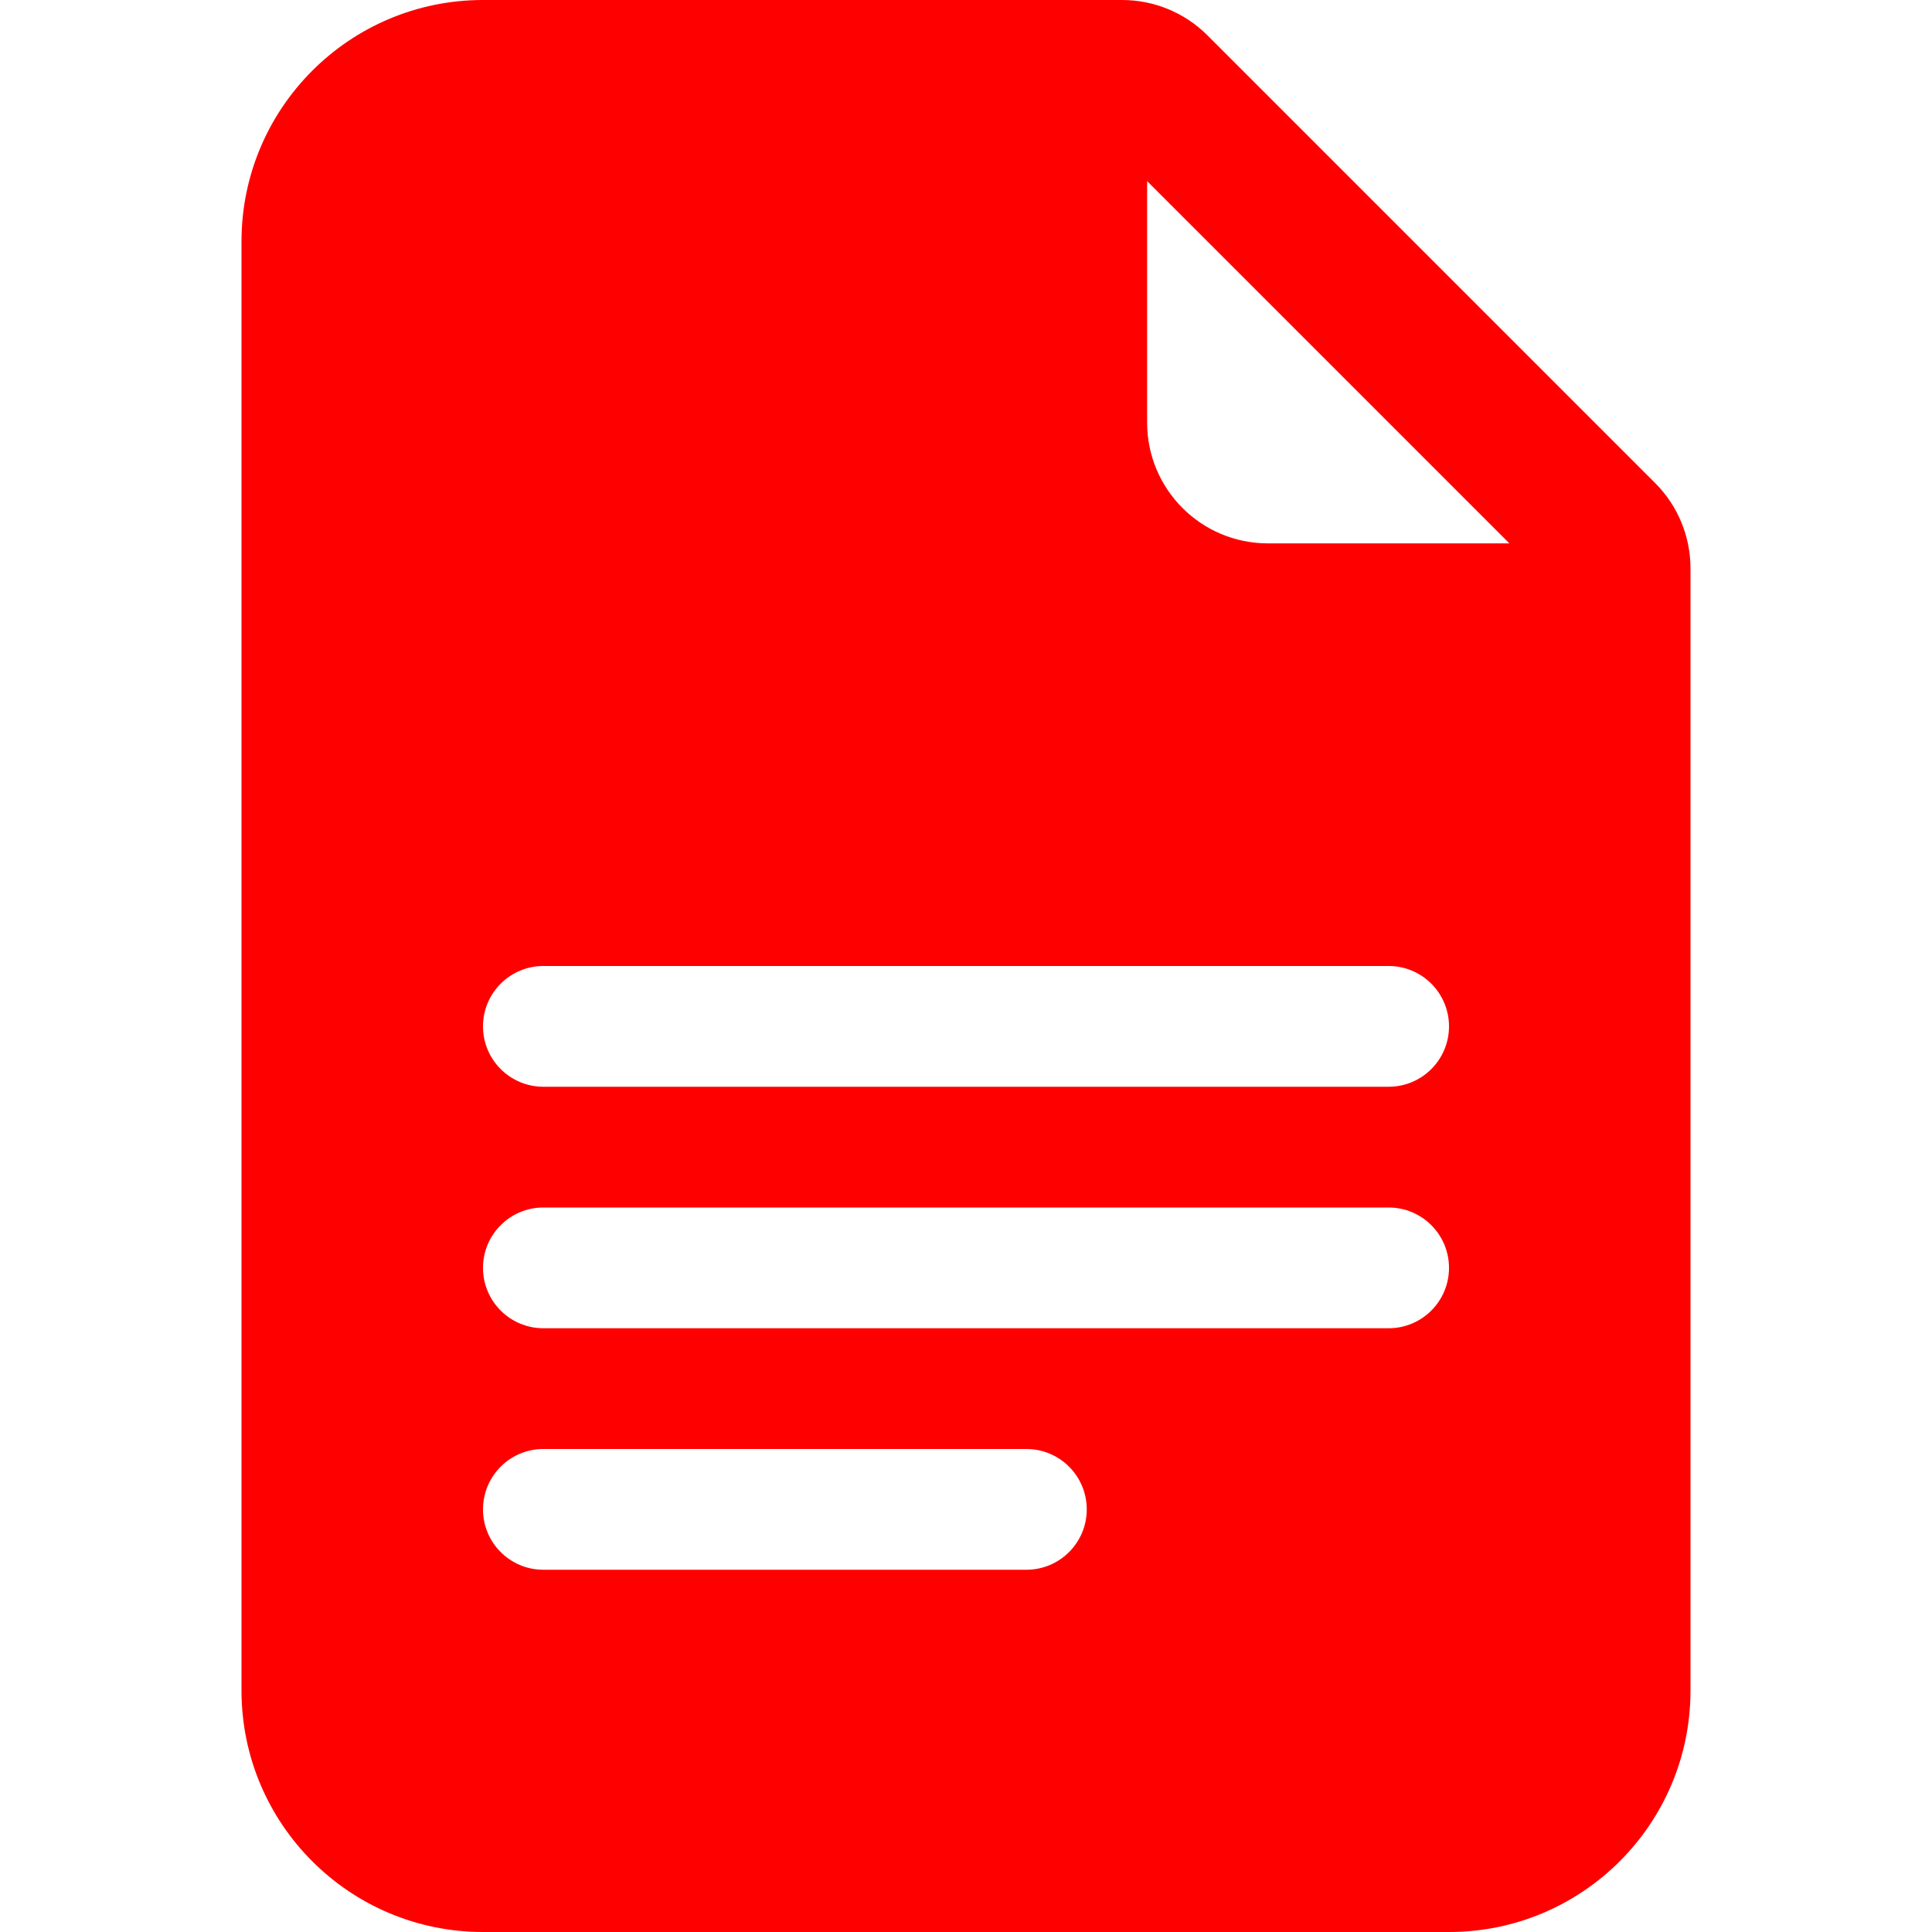
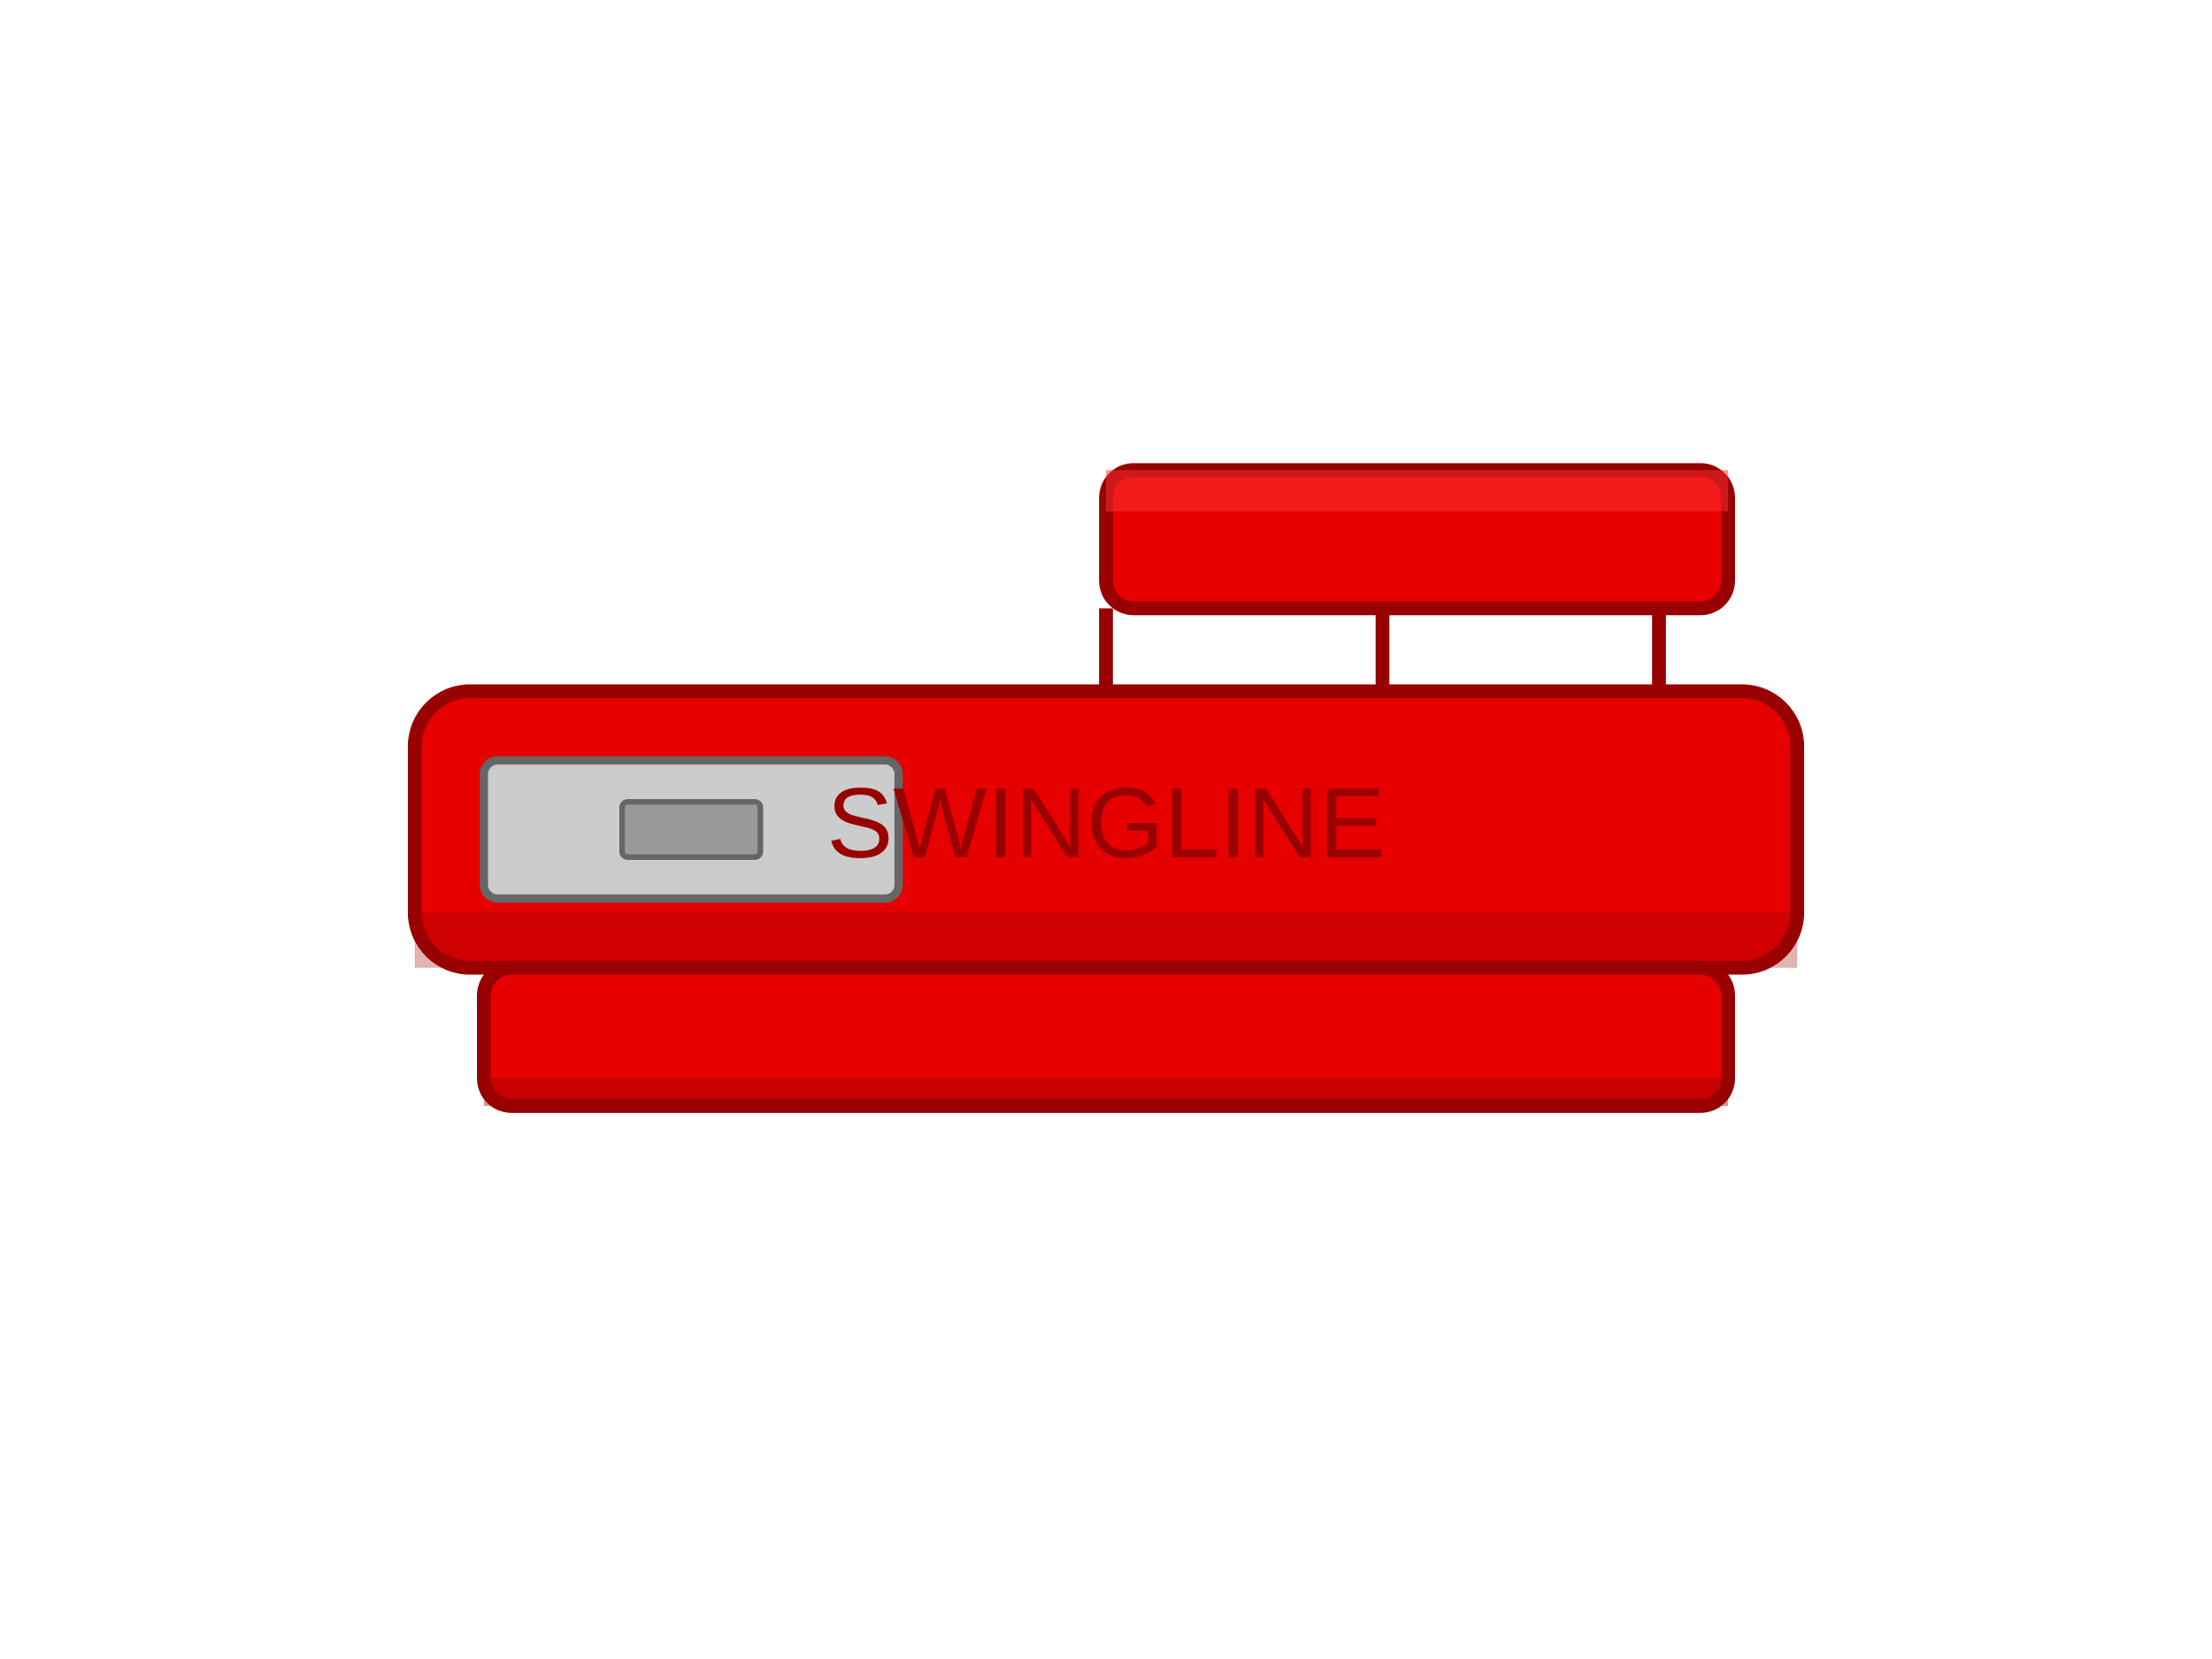
- <svg xmlns="http://www.w3.org/2000/svg" width="16" height="16" fill="#ff0000" viewBox="0 0 16 16">
-   <path d="M9.293 0H4a2 2 0 0 0-2 2v12a2 2 0 0 0 2 2h8a2 2 0 0 0 2-2V4.707A1 1 0 0 0 13.707 4L10 .293A1 1 0 0 0 9.293 0zM9.5 3.5v-2l3 3h-2a1 1 0 0 1-1-1zM4.5 9a.5.5 0 0 1 0-1h7a.5.5 0 0 1 0 1h-7zM4 10.5a.5.5 0 0 1 .5-.5h7a.5.5 0 0 1 0 1h-7a.5.5 0 0 1-.5-.5zm.5 2.5a.5.5 0 0 1 0-1h4a.5.5 0 0 1 0 1h-4z" />
+ <svg xmlns="http://www.w3.org/2000/svg" width="800" height="600" viewBox="0 0 800 600">
+   <rect x="150" y="250" width="500" height="100" rx="20" fill="#e60000" stroke="#990000" stroke-width="5" />
+   <rect x="175" y="350" width="450" height="50" rx="10" fill="#e60000" stroke="#990000" stroke-width="5" />
+   <rect x="400" y="170" width="225" height="50" rx="10" fill="#e60000" stroke="#990000" stroke-width="5" />
+   <path d="M400,220 L400,250" stroke="#990000" stroke-width="5" fill="none" />
+   <path d="M500,220 L500,250" stroke="#990000" stroke-width="5" fill="none" />
+   <path d="M600,220 L600,250" stroke="#990000" stroke-width="5" fill="none" />
+   <rect x="175" y="275" width="150" height="50" rx="5" fill="#cccccc" stroke="#666666" stroke-width="3" />
+   <rect x="225" y="290" width="50" height="20" rx="2" fill="#999999" stroke="#666666" stroke-width="2" />
+   <text x="400" y="310" font-family="Arial, sans-serif" font-size="36" text-anchor="middle" fill="#990000">SWINGLINE</text>
+   <rect x="150" y="330" width="500" height="20" fill="#990000" opacity="0.3" />
+   <rect x="175" y="390" width="450" height="10" fill="#990000" opacity="0.4" />
+   <rect x="400" y="170" width="225" height="15" fill="#ff3333" opacity="0.5" />
</svg>
